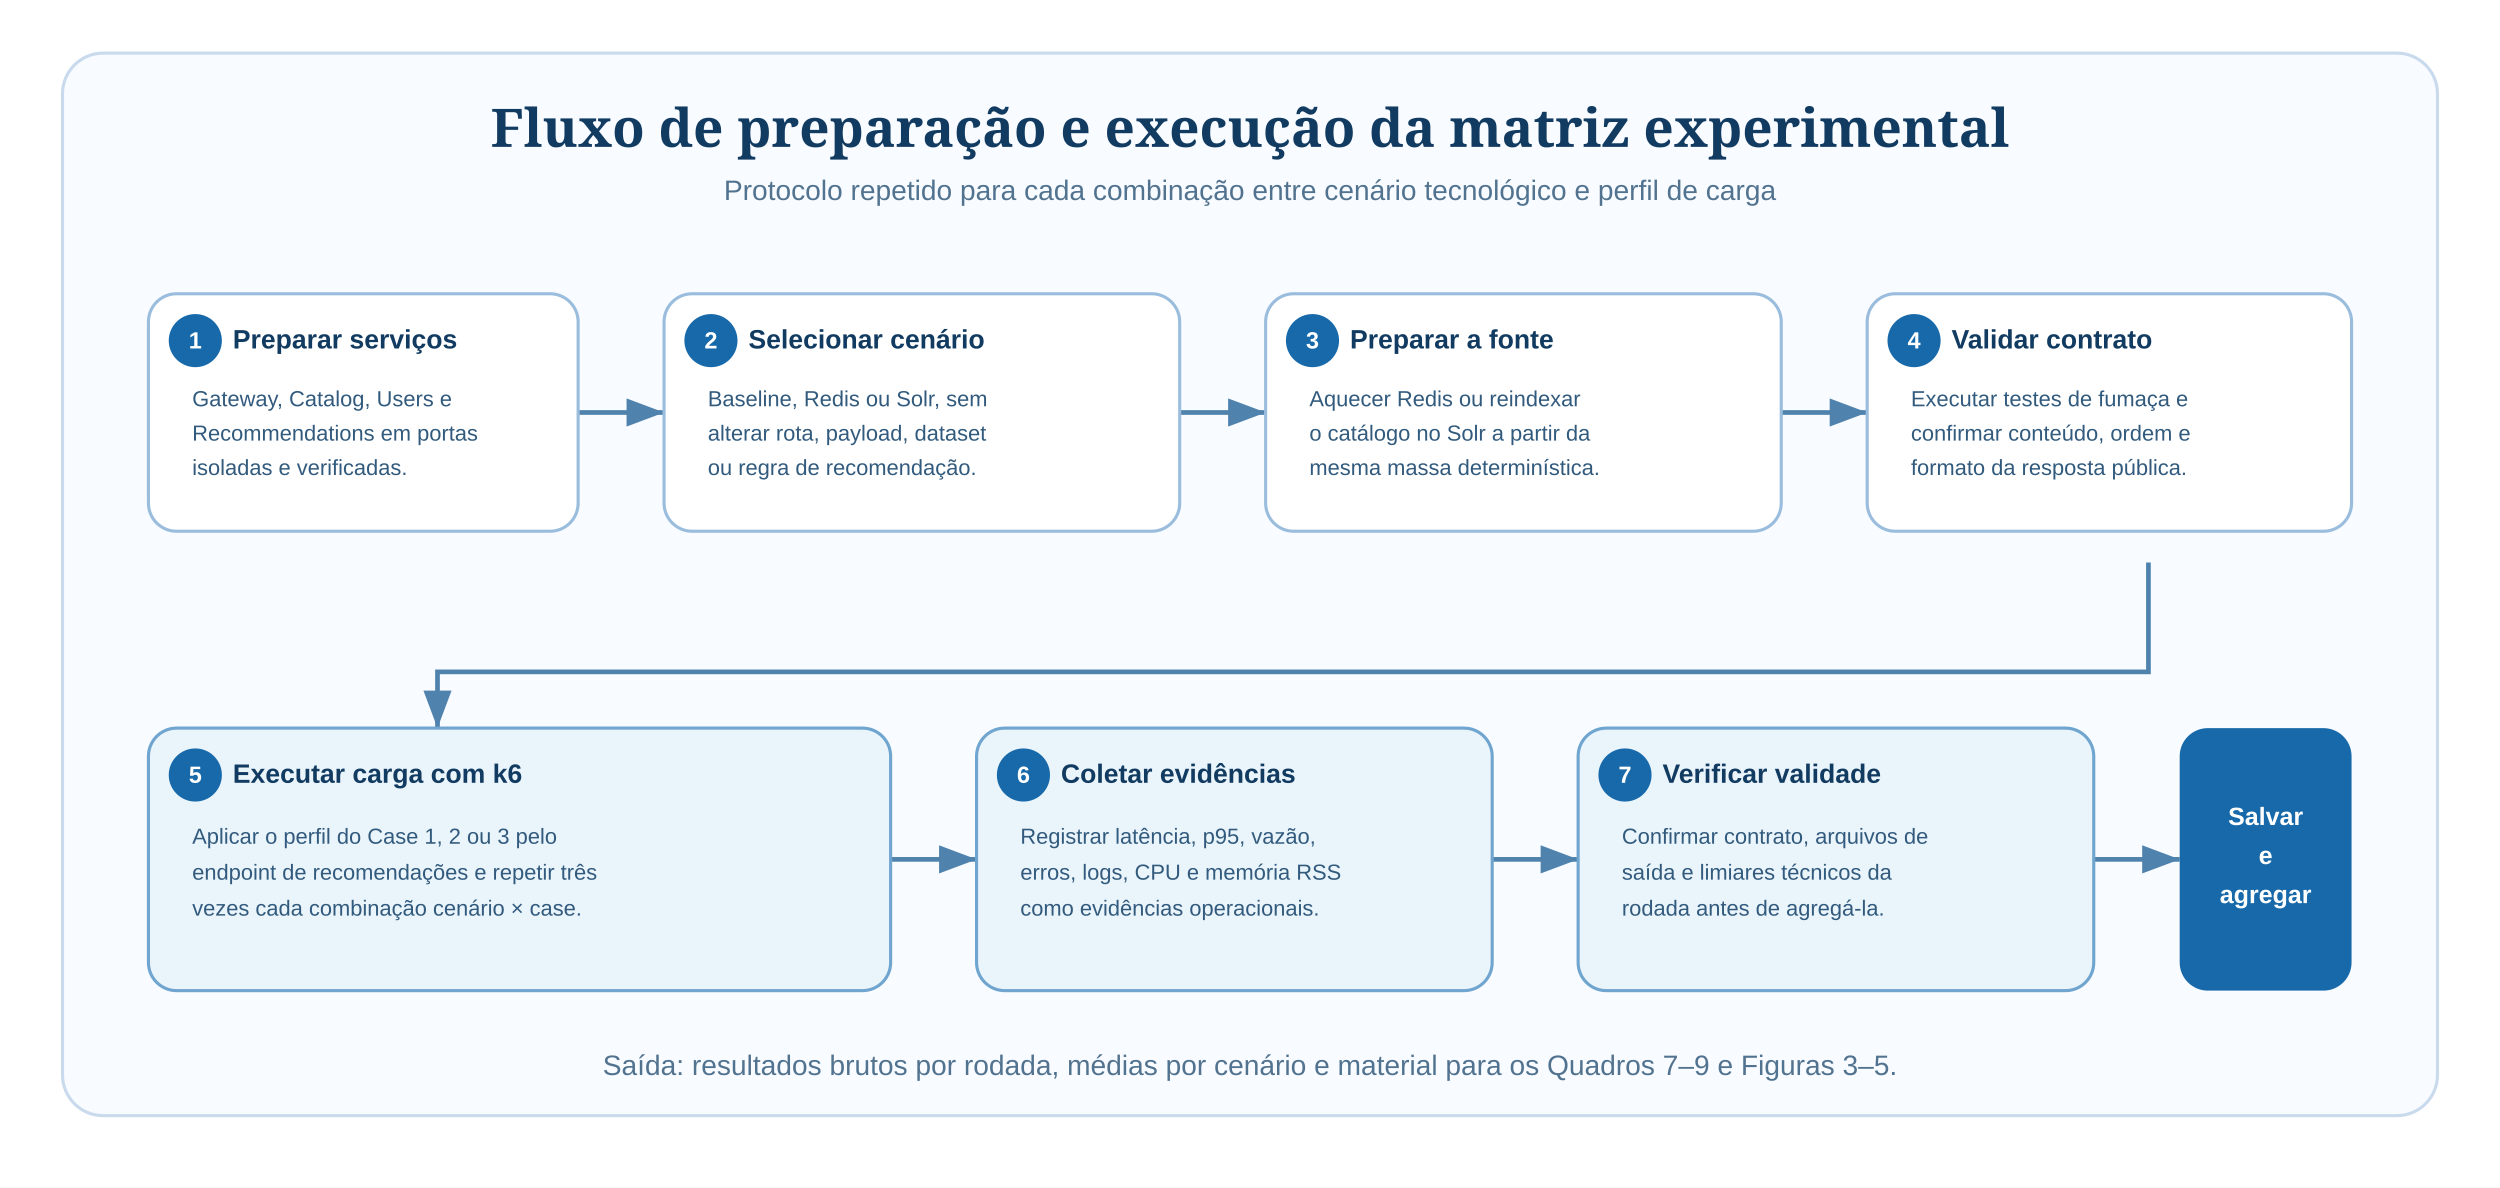
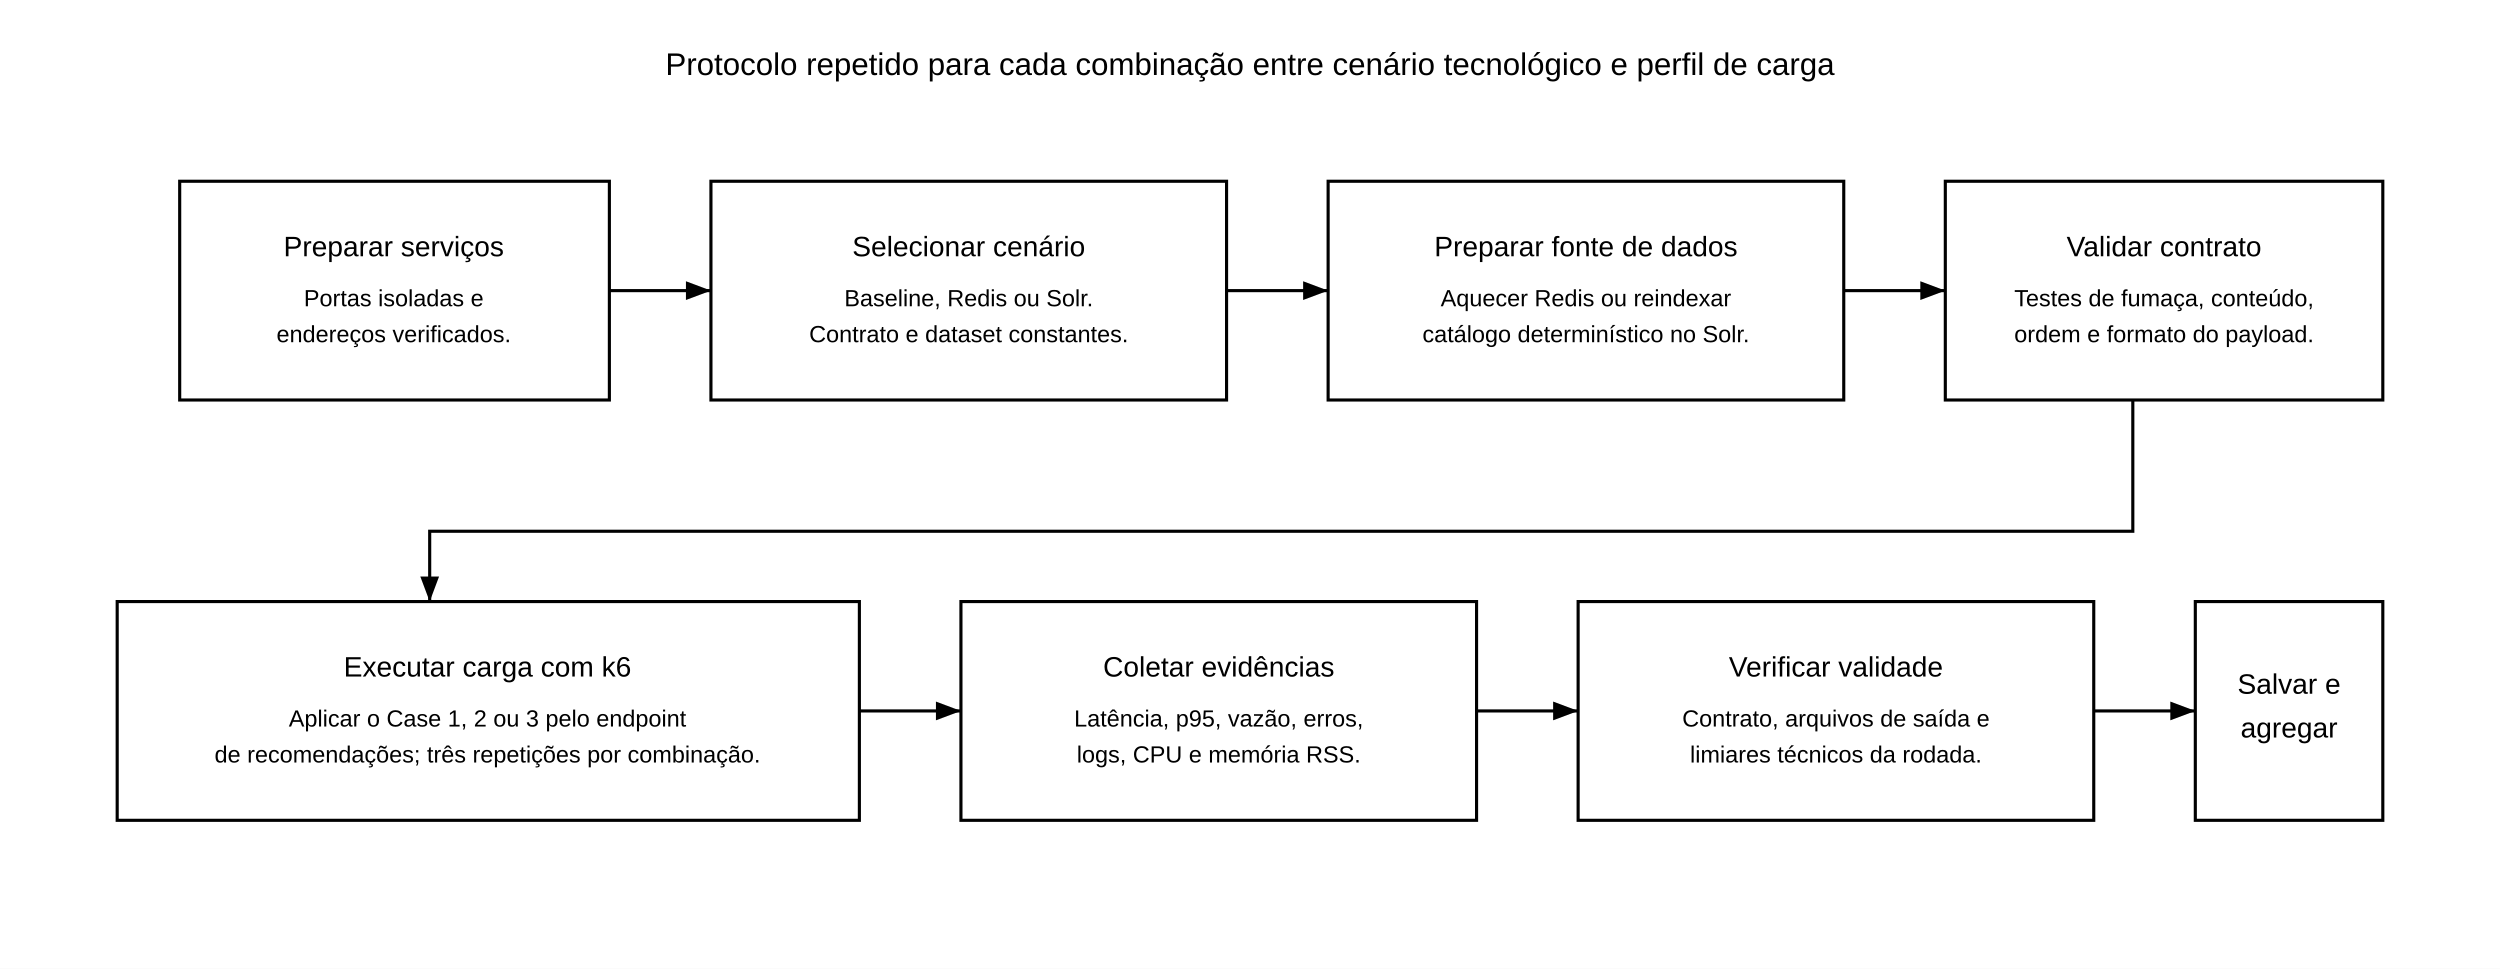
- <svg xmlns="http://www.w3.org/2000/svg" width="1600" height="760" viewBox="0 0 1600 760" role="img" aria-labelledby="title description">
+ <svg xmlns="http://www.w3.org/2000/svg" width="1600" height="620" viewBox="0 0 1600 620" role="img" aria-labelledby="title description">
  <defs>
    <style>
-       .title { font-family: Georgia, serif; font-size: 34px; font-weight: 700; fill: #123b61; }
-       .subtitle { font-family: Arial, sans-serif; font-size: 18px; fill: #52738f; }
-       .step { font-family: Arial, sans-serif; font-size: 17px; font-weight: 700; fill: #123b61; }
-       .detail { font-family: Arial, sans-serif; font-size: 14px; fill: #315a7d; }
-       .number { font-family: Arial, sans-serif; font-size: 15px; font-weight: 700; fill: #ffffff; }
-       .arrow { stroke: #4f82ad; stroke-width: 3; fill: none; marker-end: url(#arrowhead); }
+       .subtitle { font-family: Arial, sans-serif; font-size: 20px; fill: #000000; }
+       .step { font-family: Arial, sans-serif; font-size: 18px; fill: #000000; }
+       .detail { font-family: Arial, sans-serif; font-size: 15px; fill: #000000; }
+       .arrow { stroke: #000000; stroke-width: 2; fill: none; marker-end: url(#arrowhead); }
    </style>
    <marker id="arrowhead" markerWidth="10" markerHeight="10" refX="8" refY="3" orient="auto">
-       <path d="M0,0 L0,6 L8,3 z" fill="#4f82ad" />
+       <path d="M0,0 L0,6 L8,3 z" fill="#000000" />
    </marker>
  </defs>
-   <rect width="1600" height="760" fill="#ffffff" />
-   <rect x="40" y="34" width="1520" height="680" rx="26" fill="#f8fbff" stroke="#c9daed" stroke-width="2" />
-   <text x="800" y="94" text-anchor="middle" class="title">Fluxo de preparação e execução da matriz experimental</text>
-   <text x="800" y="128" text-anchor="middle" class="subtitle">Protocolo repetido para cada combinação entre cenário tecnológico e perfil de carga</text>
-   <path class="arrow" d="M370 264 H425" />
-   <path class="arrow" d="M755 264 H810" />
-   <path class="arrow" d="M1140 264 H1195" />
-   <path class="arrow" d="M1375 360 V430 H280 V466" />
-   <path class="arrow" d="M570 550 H625" />
-   <path class="arrow" d="M955 550 H1010" />
-   <path class="arrow" d="M1340 550 H1395" />
-   <g transform="translate(95 188)">
-     <rect width="275" height="152" rx="18" fill="#ffffff" stroke="#9bbddd" stroke-width="2" />
-     <circle cx="30" cy="30" r="17" fill="#1769aa" />
-     <text x="30" y="35" text-anchor="middle" class="number">1</text>
-     <text x="54" y="35" class="step">Preparar serviços</text>
-     <text x="28" y="72" class="detail">Gateway, Catalog, Users e</text>
-     <text x="28" y="94" class="detail">Recommendations em portas</text>
-     <text x="28" y="116" class="detail">isoladas e verificadas.</text>
+   <rect width="1600" height="620" fill="#ffffff" />
+   <text x="800" y="48" text-anchor="middle" class="subtitle">Protocolo repetido para cada combinação entre cenário tecnológico e perfil de carga</text>
+   <path class="arrow" d="M390 186 H455" />
+   <path class="arrow" d="M785 186 H850" />
+   <path class="arrow" d="M1180 186 H1245" />
+   <path class="arrow" d="M1365 256 V340 H275 V385" />
+   <path class="arrow" d="M550 455 H615" />
+   <path class="arrow" d="M945 455 H1010" />
+   <path class="arrow" d="M1340 455 H1405" />
+   <g transform="translate(115 116)">
+     <rect width="275" height="140" fill="#ffffff" stroke="#000000" stroke-width="2" />
+     <text x="137" y="48" text-anchor="middle" class="step">Preparar serviços</text>
+     <text x="137" y="80" text-anchor="middle" class="detail">Portas isoladas e</text>
+     <text x="137" y="103" text-anchor="middle" class="detail">endereços verificados.</text>
  </g>
-   <g transform="translate(425 188)">
-     <rect width="330" height="152" rx="18" fill="#ffffff" stroke="#9bbddd" stroke-width="2" />
-     <circle cx="30" cy="30" r="17" fill="#1769aa" />
-     <text x="30" y="35" text-anchor="middle" class="number">2</text>
-     <text x="54" y="35" class="step">Selecionar cenário</text>
-     <text x="28" y="72" class="detail">Baseline, Redis ou Solr, sem</text>
-     <text x="28" y="94" class="detail">alterar rota, payload, dataset</text>
-     <text x="28" y="116" class="detail">ou regra de recomendação.</text>
+   <g transform="translate(455 116)">
+     <rect width="330" height="140" fill="#ffffff" stroke="#000000" stroke-width="2" />
+     <text x="165" y="48" text-anchor="middle" class="step">Selecionar cenário</text>
+     <text x="165" y="80" text-anchor="middle" class="detail">Baseline, Redis ou Solr.</text>
+     <text x="165" y="103" text-anchor="middle" class="detail">Contrato e dataset constantes.</text>
  </g>
-   <g transform="translate(810 188)">
-     <rect width="330" height="152" rx="18" fill="#ffffff" stroke="#9bbddd" stroke-width="2" />
-     <circle cx="30" cy="30" r="17" fill="#1769aa" />
-     <text x="30" y="35" text-anchor="middle" class="number">3</text>
-     <text x="54" y="35" class="step">Preparar a fonte</text>
-     <text x="28" y="72" class="detail">Aquecer Redis ou reindexar</text>
-     <text x="28" y="94" class="detail">o catálogo no Solr a partir da</text>
-     <text x="28" y="116" class="detail">mesma massa determinística.</text>
+   <g transform="translate(850 116)">
+     <rect width="330" height="140" fill="#ffffff" stroke="#000000" stroke-width="2" />
+     <text x="165" y="48" text-anchor="middle" class="step">Preparar fonte de dados</text>
+     <text x="165" y="80" text-anchor="middle" class="detail">Aquecer Redis ou reindexar</text>
+     <text x="165" y="103" text-anchor="middle" class="detail">catálogo determinístico no Solr.</text>
  </g>
-   <g transform="translate(1195 188)">
-     <rect width="310" height="152" rx="18" fill="#ffffff" stroke="#9bbddd" stroke-width="2" />
-     <circle cx="30" cy="30" r="17" fill="#1769aa" />
-     <text x="30" y="35" text-anchor="middle" class="number">4</text>
-     <text x="54" y="35" class="step">Validar contrato</text>
-     <text x="28" y="72" class="detail">Executar testes de fumaça e</text>
-     <text x="28" y="94" class="detail">confirmar conteúdo, ordem e</text>
-     <text x="28" y="116" class="detail">formato da resposta pública.</text>
+   <g transform="translate(1245 116)">
+     <rect width="280" height="140" fill="#ffffff" stroke="#000000" stroke-width="2" />
+     <text x="140" y="48" text-anchor="middle" class="step">Validar contrato</text>
+     <text x="140" y="80" text-anchor="middle" class="detail">Testes de fumaça, conteúdo,</text>
+     <text x="140" y="103" text-anchor="middle" class="detail">ordem e formato do payload.</text>
  </g>
-   <g transform="translate(95 466)">
-     <rect width="475" height="168" rx="18" fill="#eaf4fb" stroke="#6fa5cf" stroke-width="2" />
-     <circle cx="30" cy="30" r="17" fill="#1769aa" />
-     <text x="30" y="35" text-anchor="middle" class="number">5</text>
-     <text x="54" y="35" class="step">Executar carga com k6</text>
-     <text x="28" y="74" class="detail">Aplicar o perfil do Case 1, 2 ou 3 pelo</text>
-     <text x="28" y="97" class="detail">endpoint de recomendações e repetir três</text>
-     <text x="28" y="120" class="detail">vezes cada combinação cenário × case.</text>
+   <g transform="translate(75 385)">
+     <rect width="475" height="140" fill="#ffffff" stroke="#000000" stroke-width="2" />
+     <text x="237" y="48" text-anchor="middle" class="step">Executar carga com k6</text>
+     <text x="237" y="80" text-anchor="middle" class="detail">Aplicar o Case 1, 2 ou 3 pelo endpoint</text>
+     <text x="237" y="103" text-anchor="middle" class="detail">de recomendações; três repetições por combinação.</text>
  </g>
-   <g transform="translate(625 466)">
-     <rect width="330" height="168" rx="18" fill="#eaf4fb" stroke="#6fa5cf" stroke-width="2" />
-     <circle cx="30" cy="30" r="17" fill="#1769aa" />
-     <text x="30" y="35" text-anchor="middle" class="number">6</text>
-     <text x="54" y="35" class="step">Coletar evidências</text>
-     <text x="28" y="74" class="detail">Registrar latência, p95, vazão,</text>
-     <text x="28" y="97" class="detail">erros, logs, CPU e memória RSS</text>
-     <text x="28" y="120" class="detail">como evidências operacionais.</text>
+   <g transform="translate(615 385)">
+     <rect width="330" height="140" fill="#ffffff" stroke="#000000" stroke-width="2" />
+     <text x="165" y="48" text-anchor="middle" class="step">Coletar evidências</text>
+     <text x="165" y="80" text-anchor="middle" class="detail">Latência, p95, vazão, erros,</text>
+     <text x="165" y="103" text-anchor="middle" class="detail">logs, CPU e memória RSS.</text>
  </g>
-   <g transform="translate(1010 466)">
-     <rect width="330" height="168" rx="18" fill="#eaf4fb" stroke="#6fa5cf" stroke-width="2" />
-     <circle cx="30" cy="30" r="17" fill="#1769aa" />
-     <text x="30" y="35" text-anchor="middle" class="number">7</text>
-     <text x="54" y="35" class="step">Verificar validade</text>
-     <text x="28" y="74" class="detail">Confirmar contrato, arquivos de</text>
-     <text x="28" y="97" class="detail">saída e limiares técnicos da</text>
-     <text x="28" y="120" class="detail">rodada antes de agregá-la.</text>
+   <g transform="translate(1010 385)">
+     <rect width="330" height="140" fill="#ffffff" stroke="#000000" stroke-width="2" />
+     <text x="165" y="48" text-anchor="middle" class="step">Verificar validade</text>
+     <text x="165" y="80" text-anchor="middle" class="detail">Contrato, arquivos de saída e</text>
+     <text x="165" y="103" text-anchor="middle" class="detail">limiares técnicos da rodada.</text>
  </g>
-   <g transform="translate(1395 466)">
-     <rect width="110" height="168" rx="18" fill="#1769aa" />
-     <text x="55" y="62" text-anchor="middle" font-family="Arial, sans-serif" font-size="16" font-weight="700" fill="#ffffff">Salvar</text>
-     <text x="55" y="87" text-anchor="middle" font-family="Arial, sans-serif" font-size="16" font-weight="700" fill="#ffffff">e</text>
-     <text x="55" y="112" text-anchor="middle" font-family="Arial, sans-serif" font-size="16" font-weight="700" fill="#ffffff">agregar</text>
+   <g transform="translate(1405 385)">
+     <rect width="120" height="140" fill="#ffffff" stroke="#000000" stroke-width="2" />
+     <text x="60" y="59" text-anchor="middle" class="step">Salvar e</text>
+     <text x="60" y="87" text-anchor="middle" class="step">agregar</text>
  </g>
-   <text x="800" y="688" text-anchor="middle" class="subtitle">Saída: resultados brutos por rodada, médias por cenário e material para os Quadros 7–9 e Figuras 3–5.</text>
</svg>
